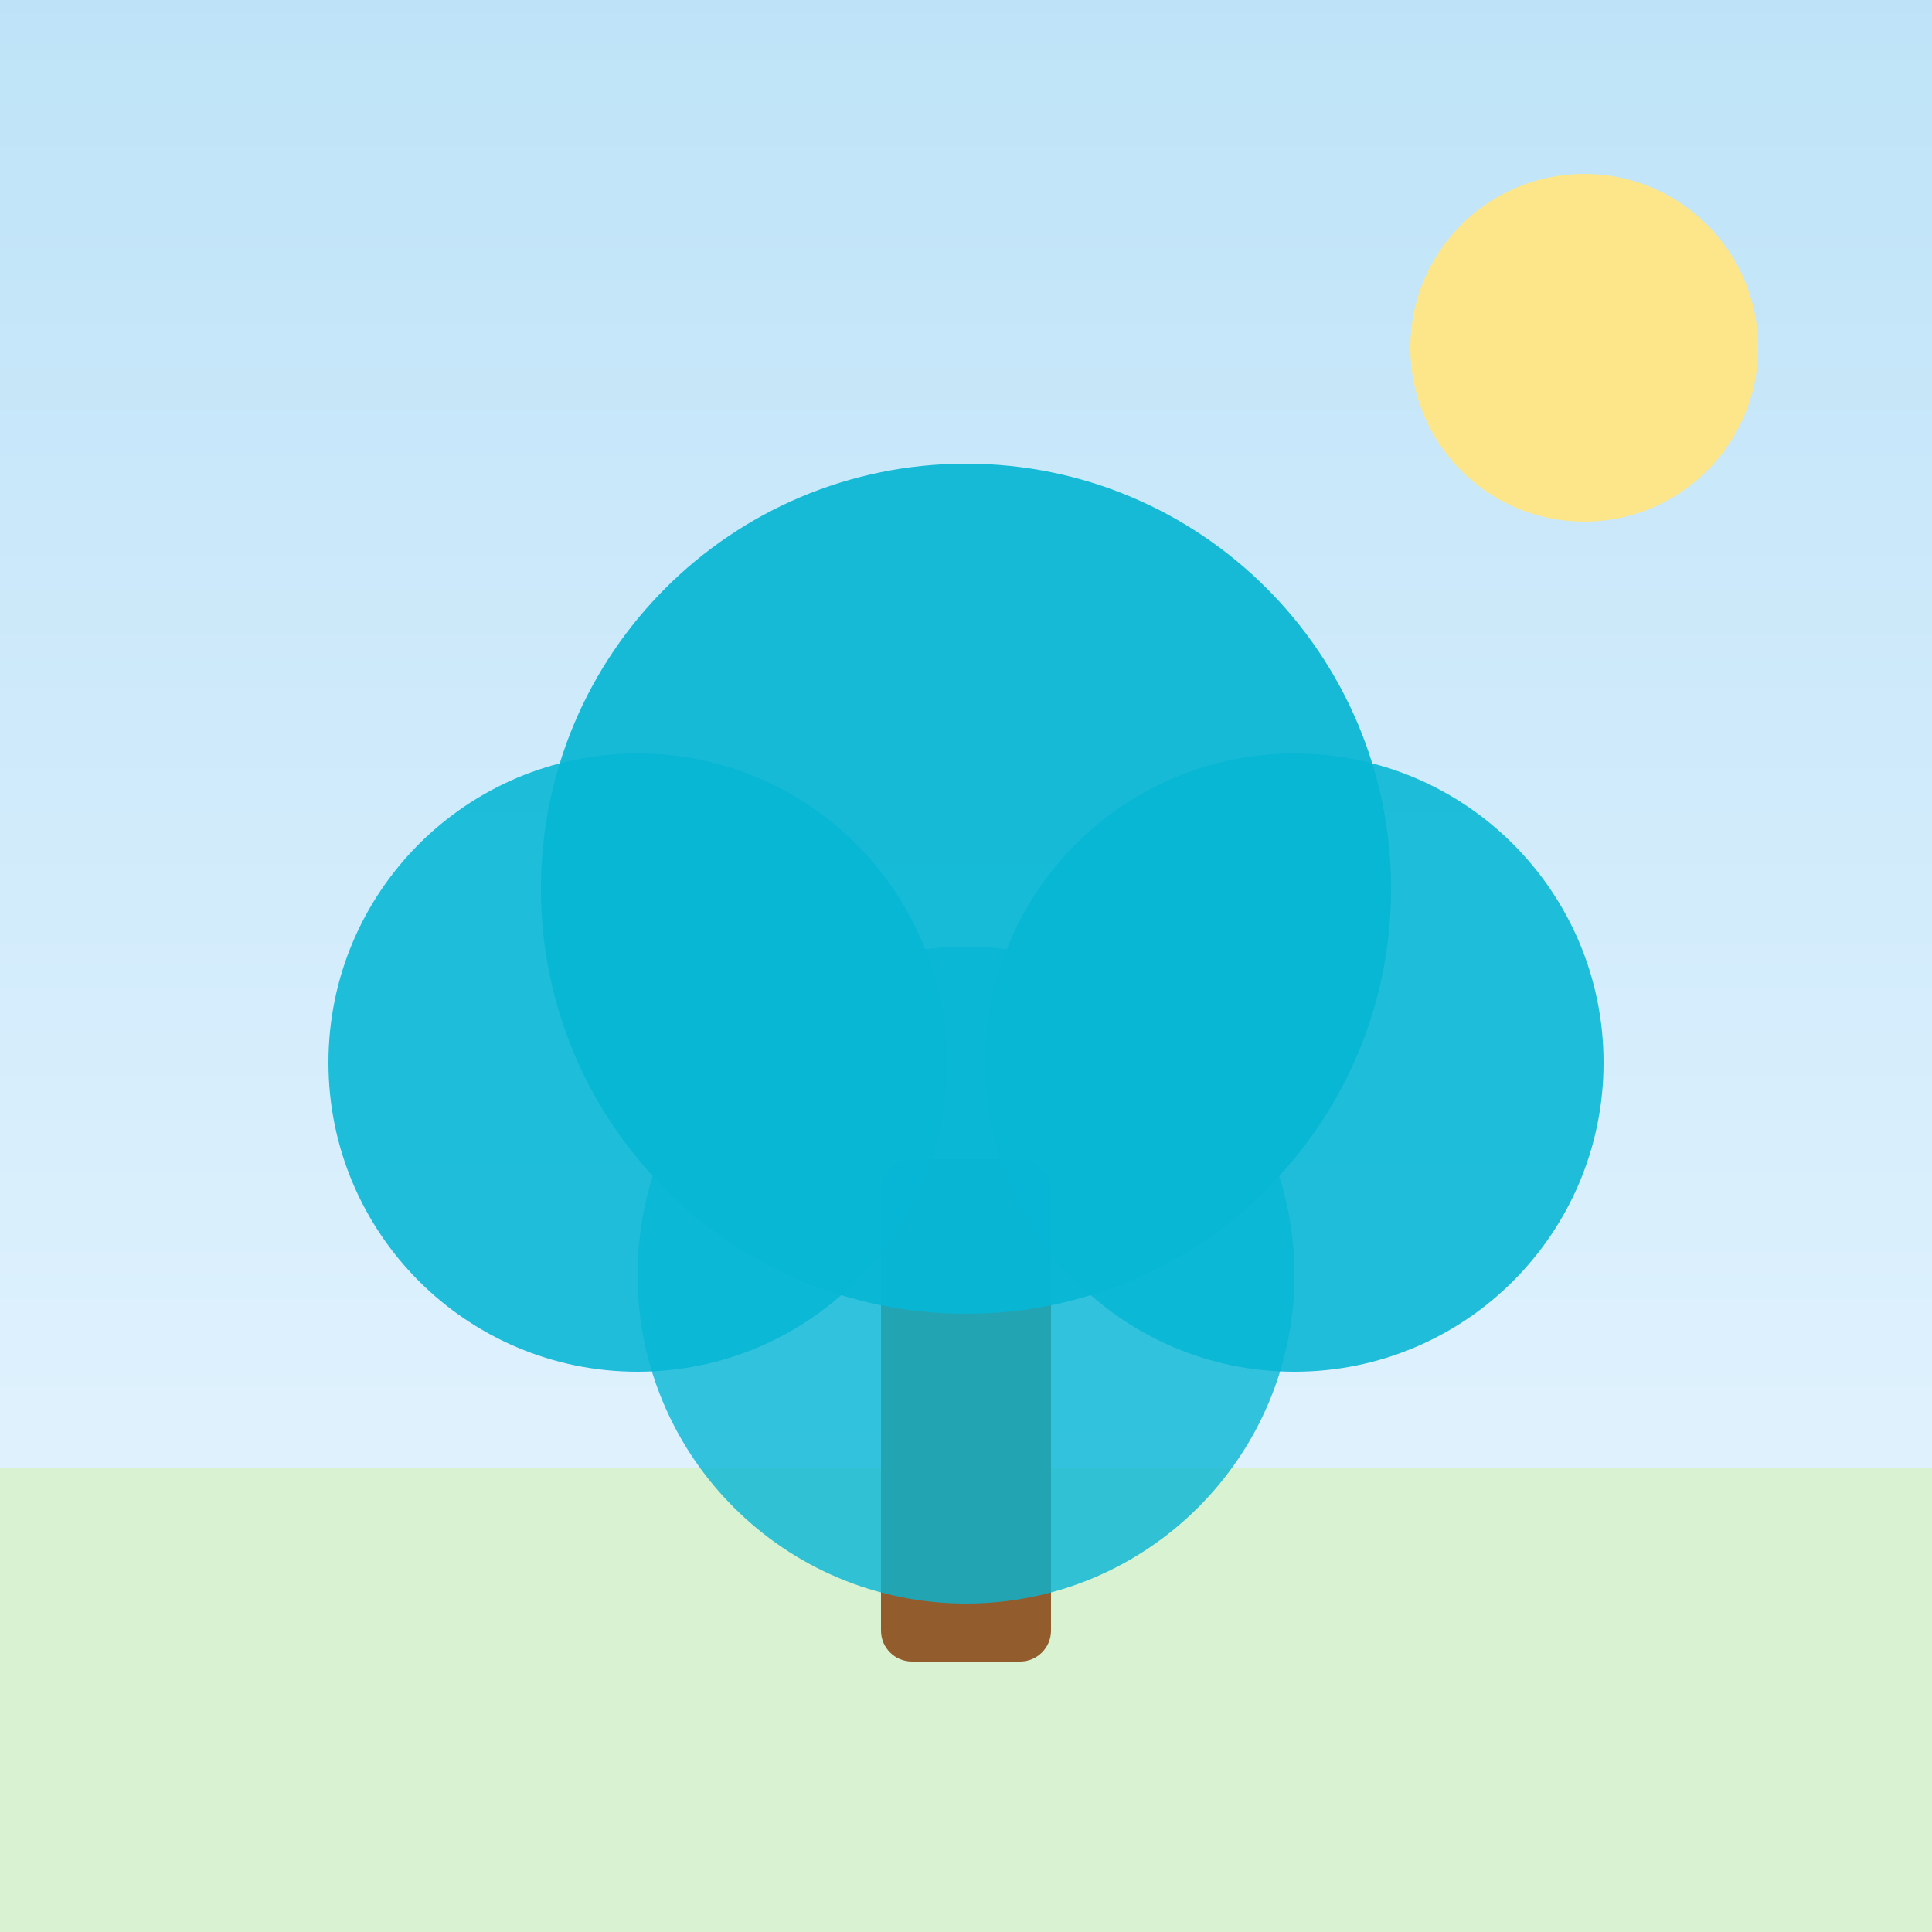
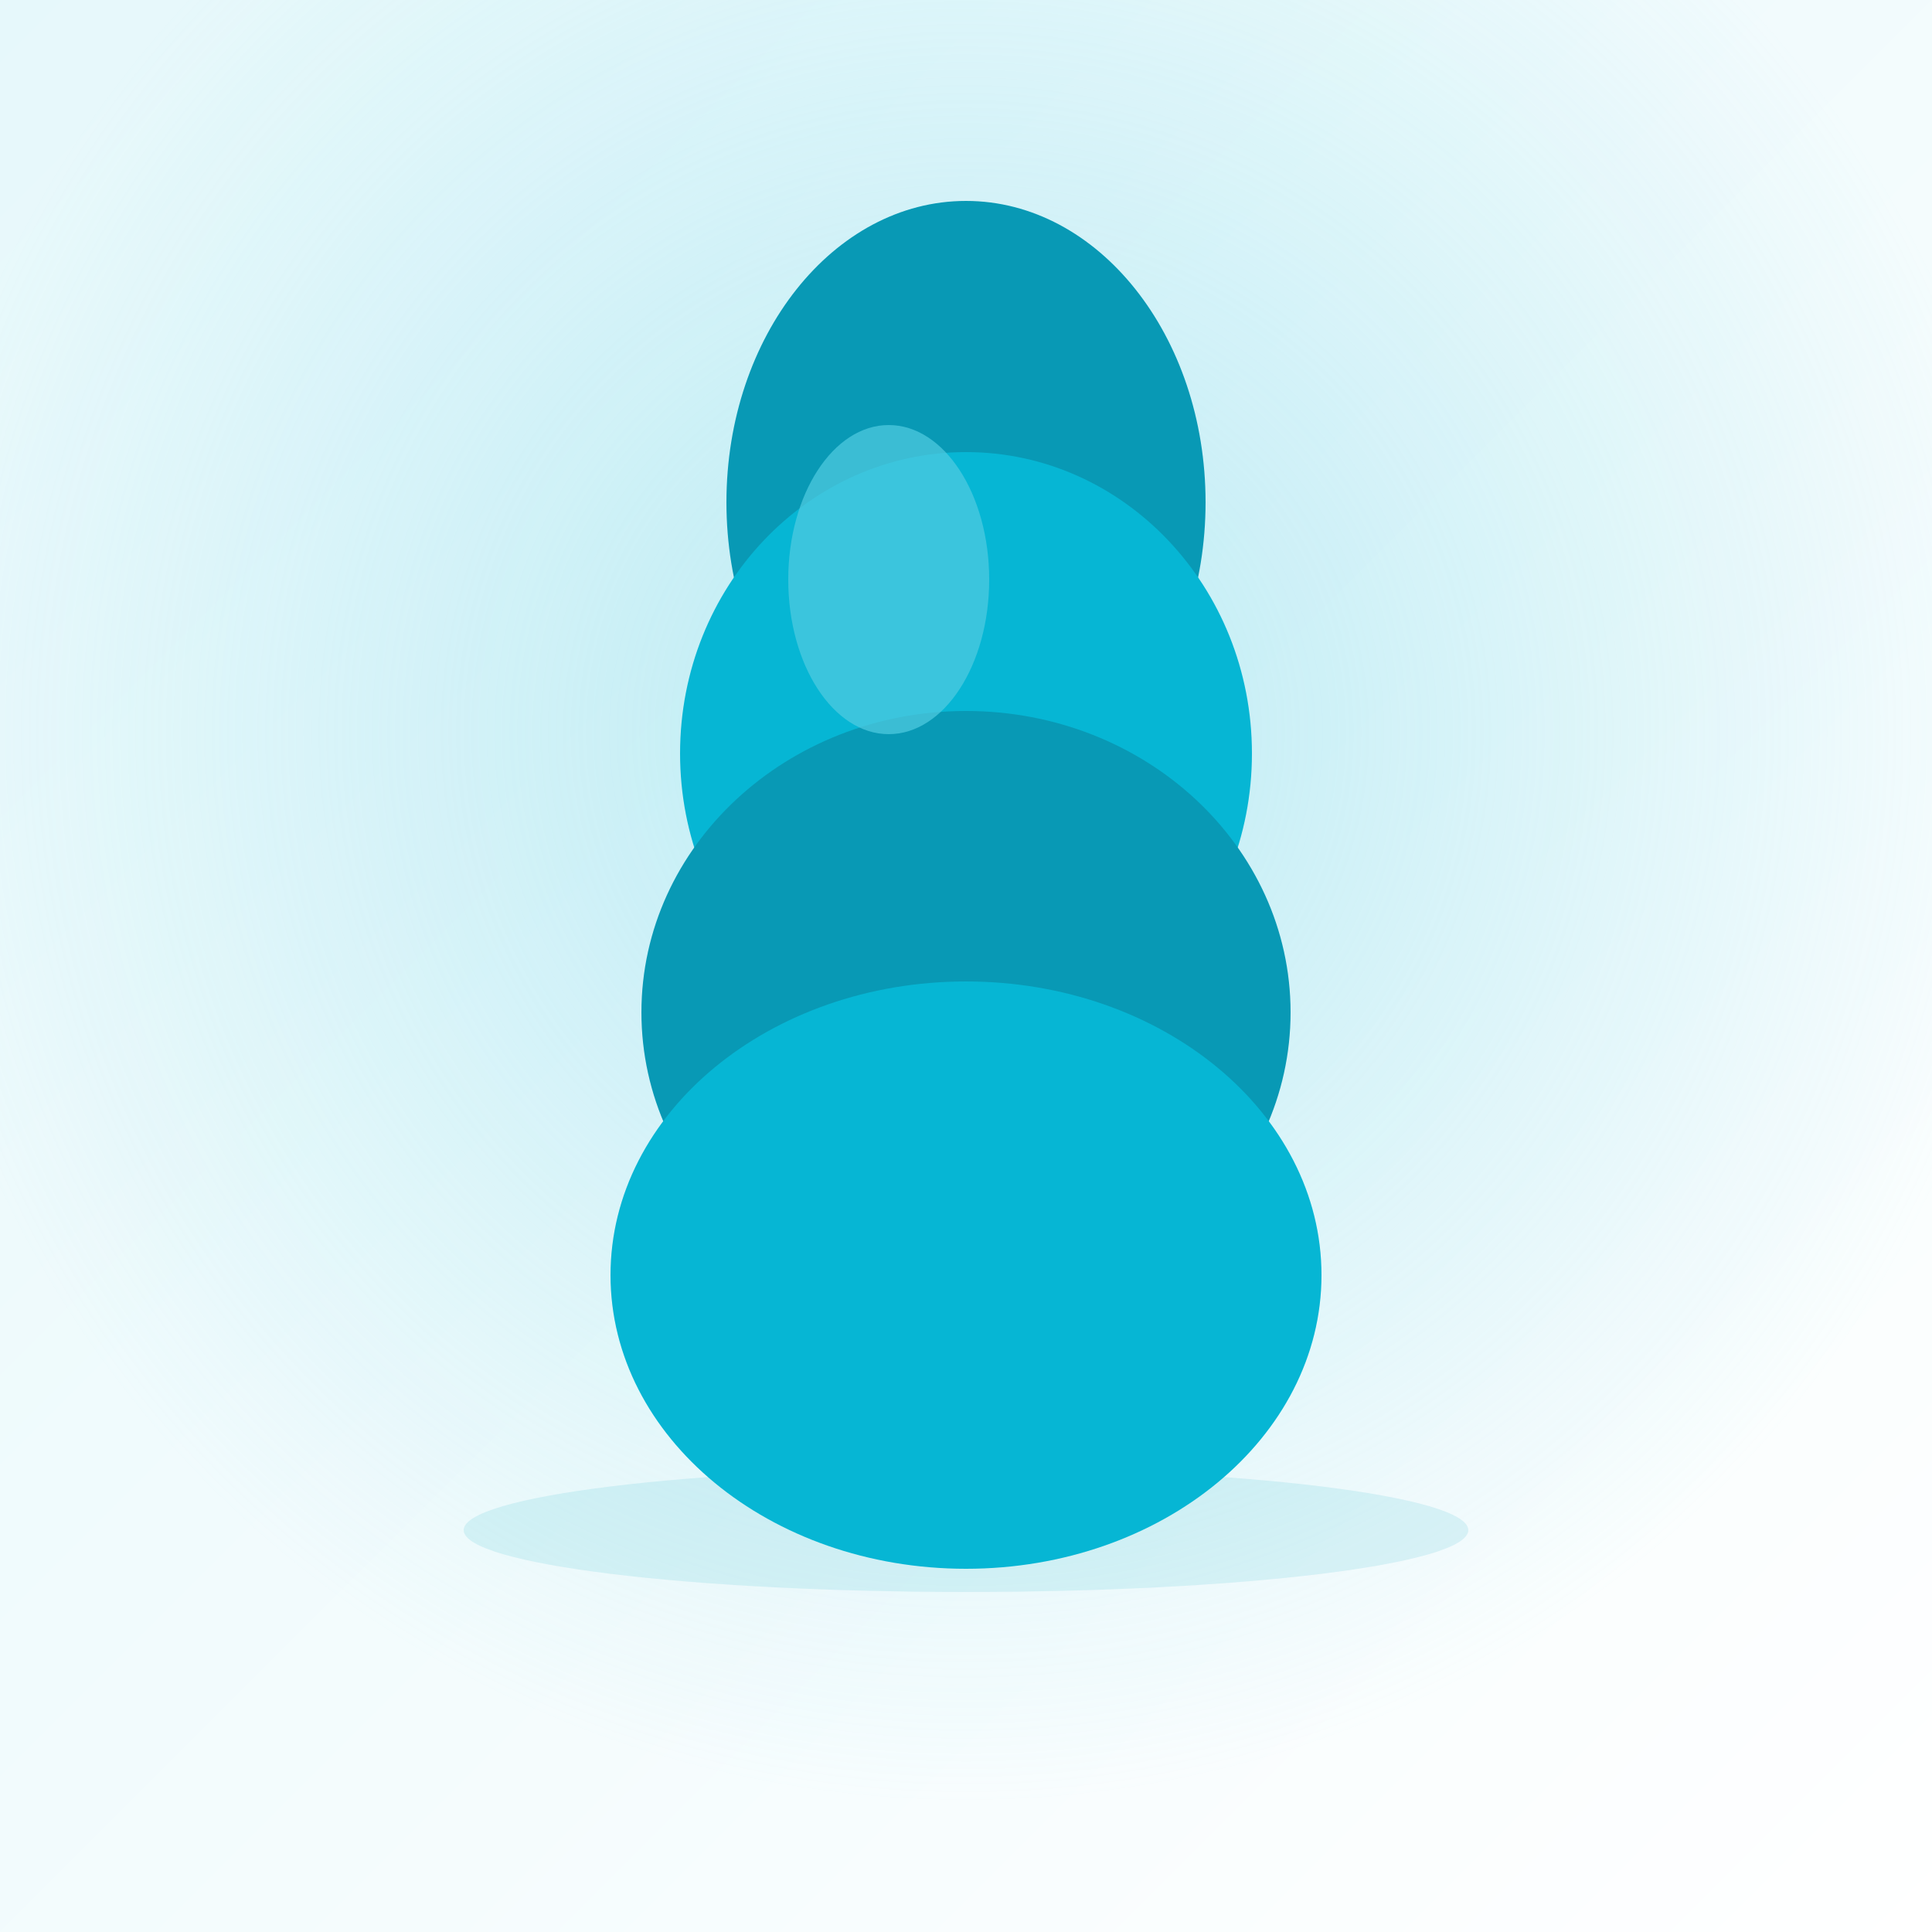
<svg xmlns="http://www.w3.org/2000/svg" viewBox="0 0 500 500">
  <defs>
-     <linearGradient id="sky" x1="0" y1="0" x2="0" y2="1">
-       <stop offset="0%" stop-color="#bee3f8" />
-       <stop offset="100%" stop-color="#eaf6ff" />
+     <linearGradient id="bg" x1="0" y1="0" x2="1" y2="1">
+       <stop offset="0%" stop-color="#e6f8fb" />
+       <stop offset="100%" stop-color="#ffffff" />
    </linearGradient>
+     <radialGradient id="glow" cx="50%" cy="38%" r="55%">
+       <stop offset="0%" stop-color="#8fdeec" stop-opacity="0.55" />
+       <stop offset="100%" stop-color="#8fdeec" stop-opacity="0" />
+     </radialGradient>
  </defs>
-   <rect width="500" height="500" fill="url(#sky)" />
-   <circle cx="410" cy="90" r="45" fill="#fde68a" />
-   <rect x="0" y="380" width="500" height="120" fill="#d9f2d2" />
-   <rect x="228" y="300" width="44" height="130" rx="8" fill="#925c2d" />
-   <circle cx="250" cy="230" r="110" fill="#06b6d4" opacity="0.92" />
-   <circle cx="165" cy="275" r="80" fill="#06b6d4" opacity="0.88" />
-   <circle cx="335" cy="275" r="80" fill="#06b6d4" opacity="0.88" />
-   <circle cx="250" cy="330" r="85" fill="#06b6d4" opacity="0.8" />
+   <rect width="500" height="500" fill="url(#bg)" />
+   <rect width="500" height="500" fill="url(#glow)" />
+   <ellipse cx="250" cy="396" rx="130" ry="16" fill="#07a6c3" opacity="0.12" />
+   <rect x="238" y="330" width="24" height="72" rx="10" fill="#8a6a4a" />
+   <rect x="238" y="330" width="9.231" height="72" rx="10" fill="#6b4f34" opacity="0.5" />
+   <ellipse cx="250" cy="130" rx="62" ry="78" fill="#0899b5" />
+   <ellipse cx="250" cy="195" rx="74" ry="78" fill="#06b6d4" />
+   <ellipse cx="250" cy="262" rx="84" ry="78" fill="#0899b5" />
+   <ellipse cx="250" cy="330" rx="92" ry="76" fill="#06b6d4" />
+   <ellipse cx="230" cy="150" rx="26" ry="40" fill="#51cce1" opacity="0.7" />
</svg>
